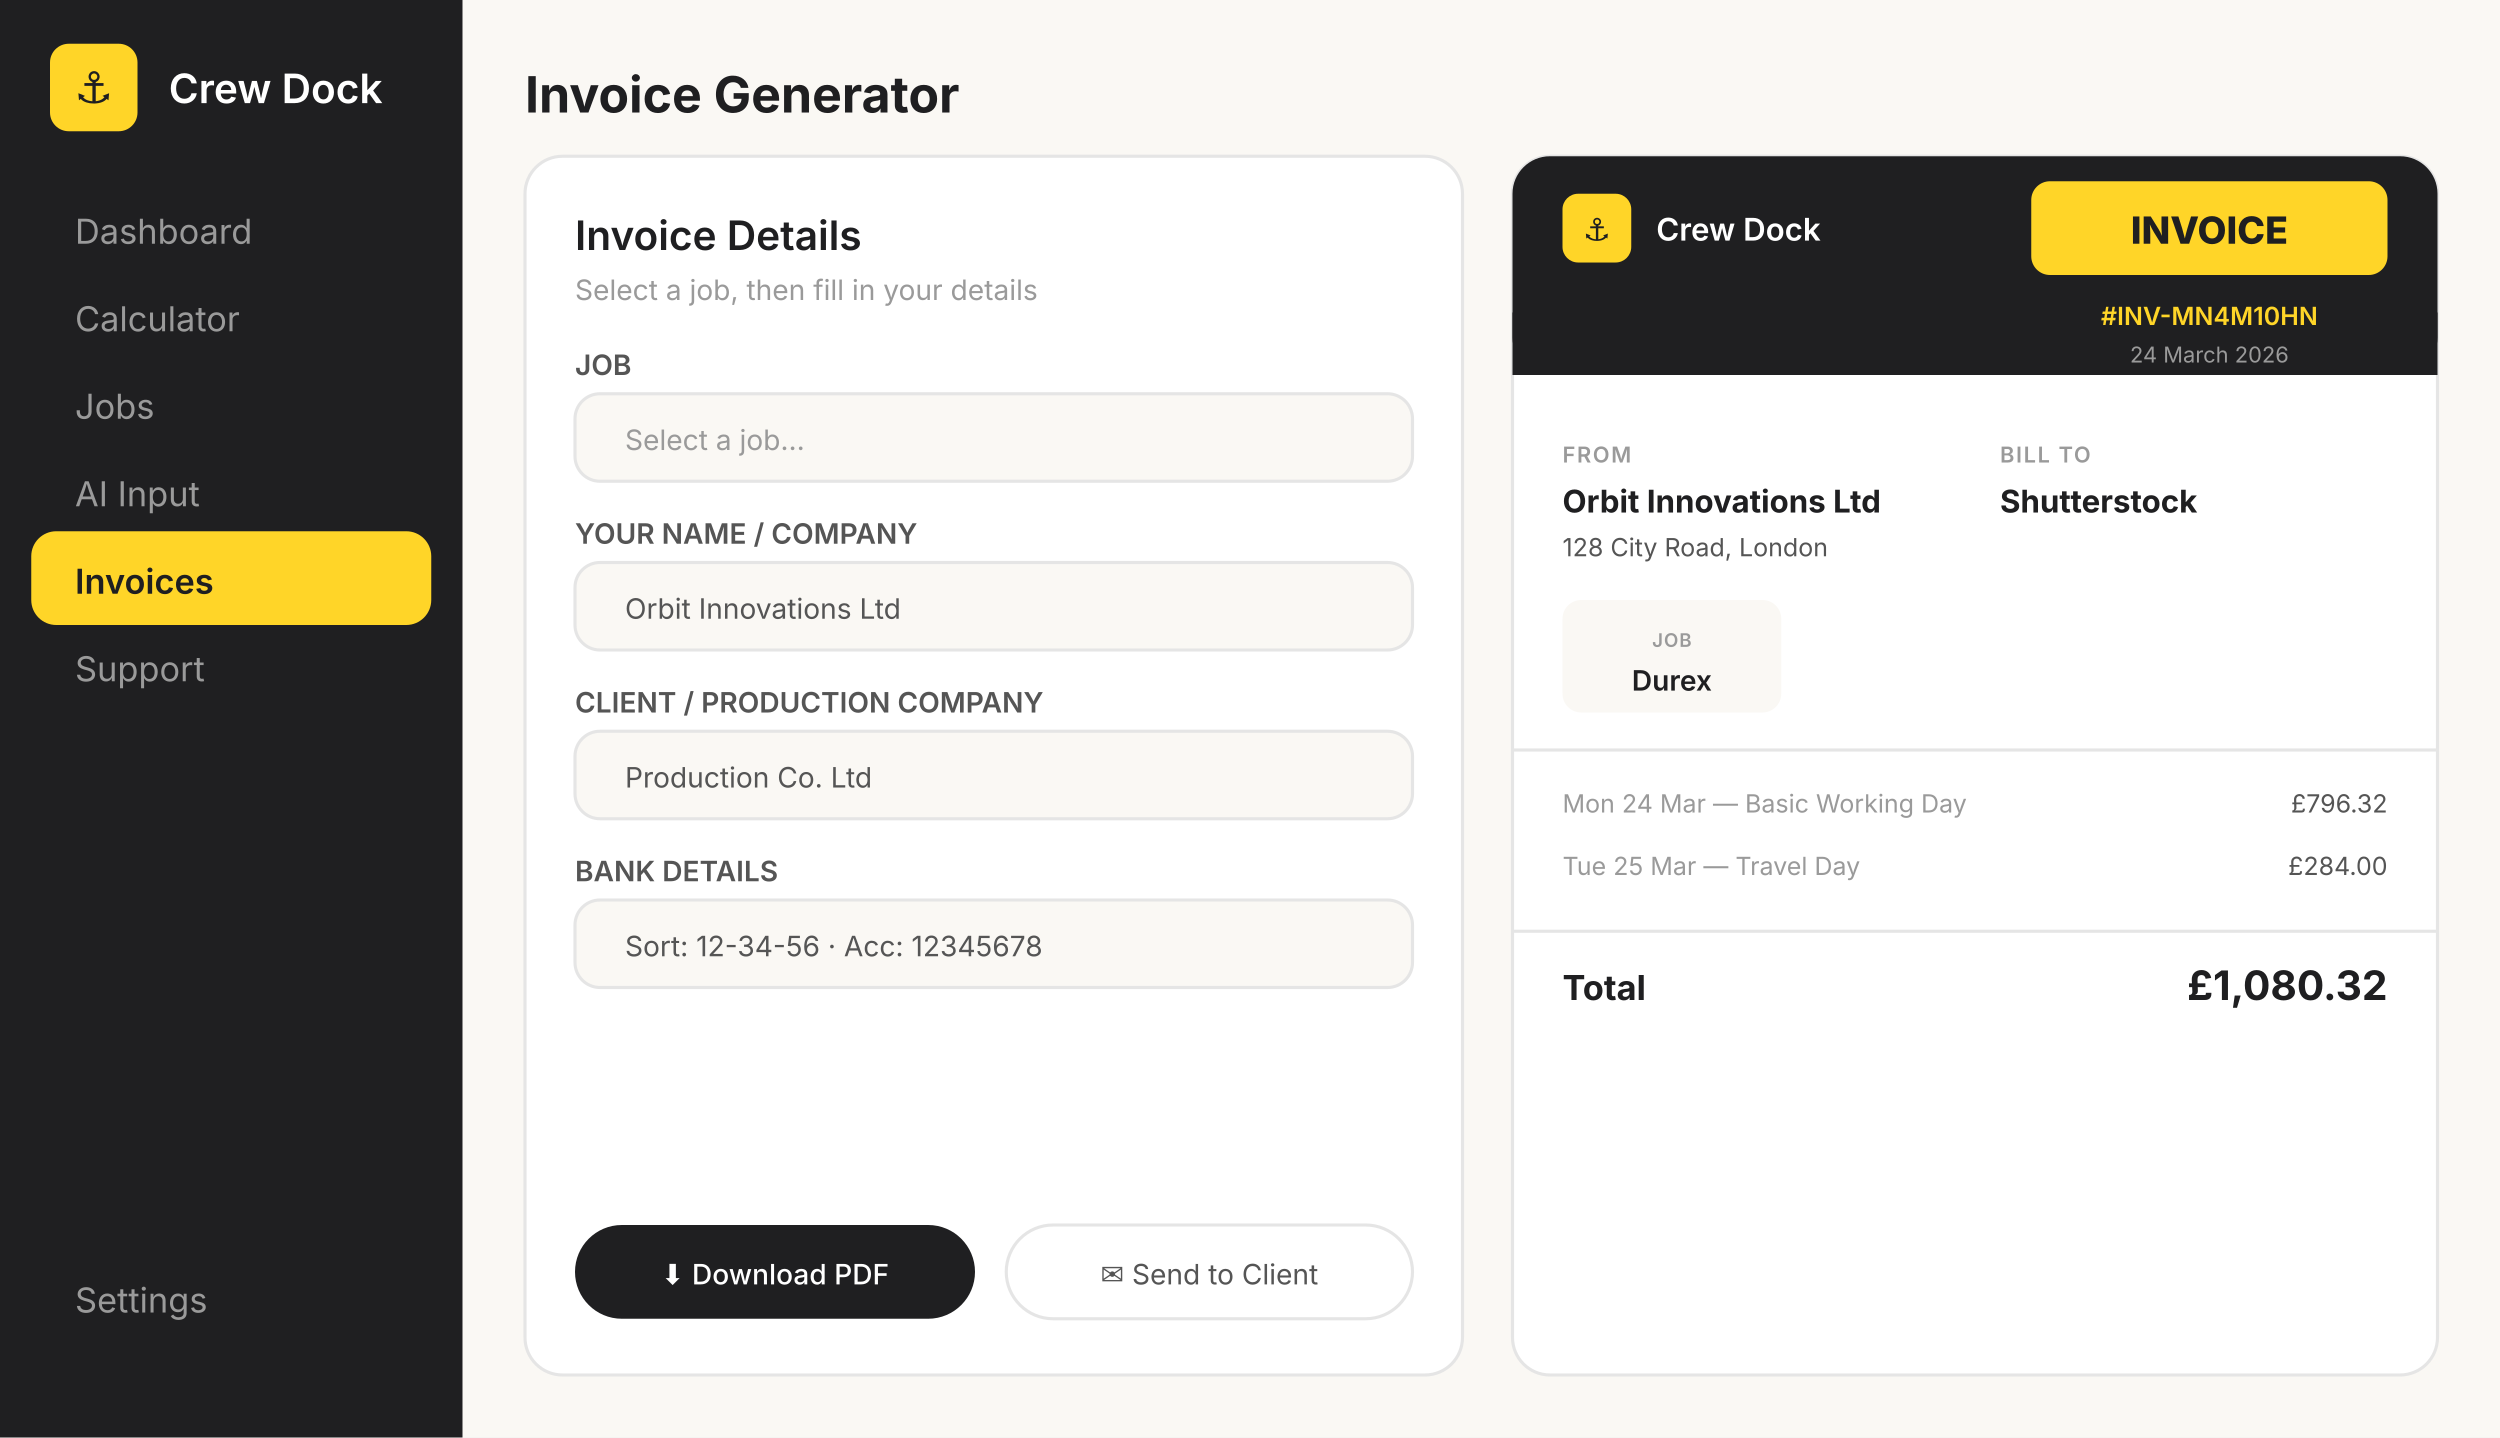
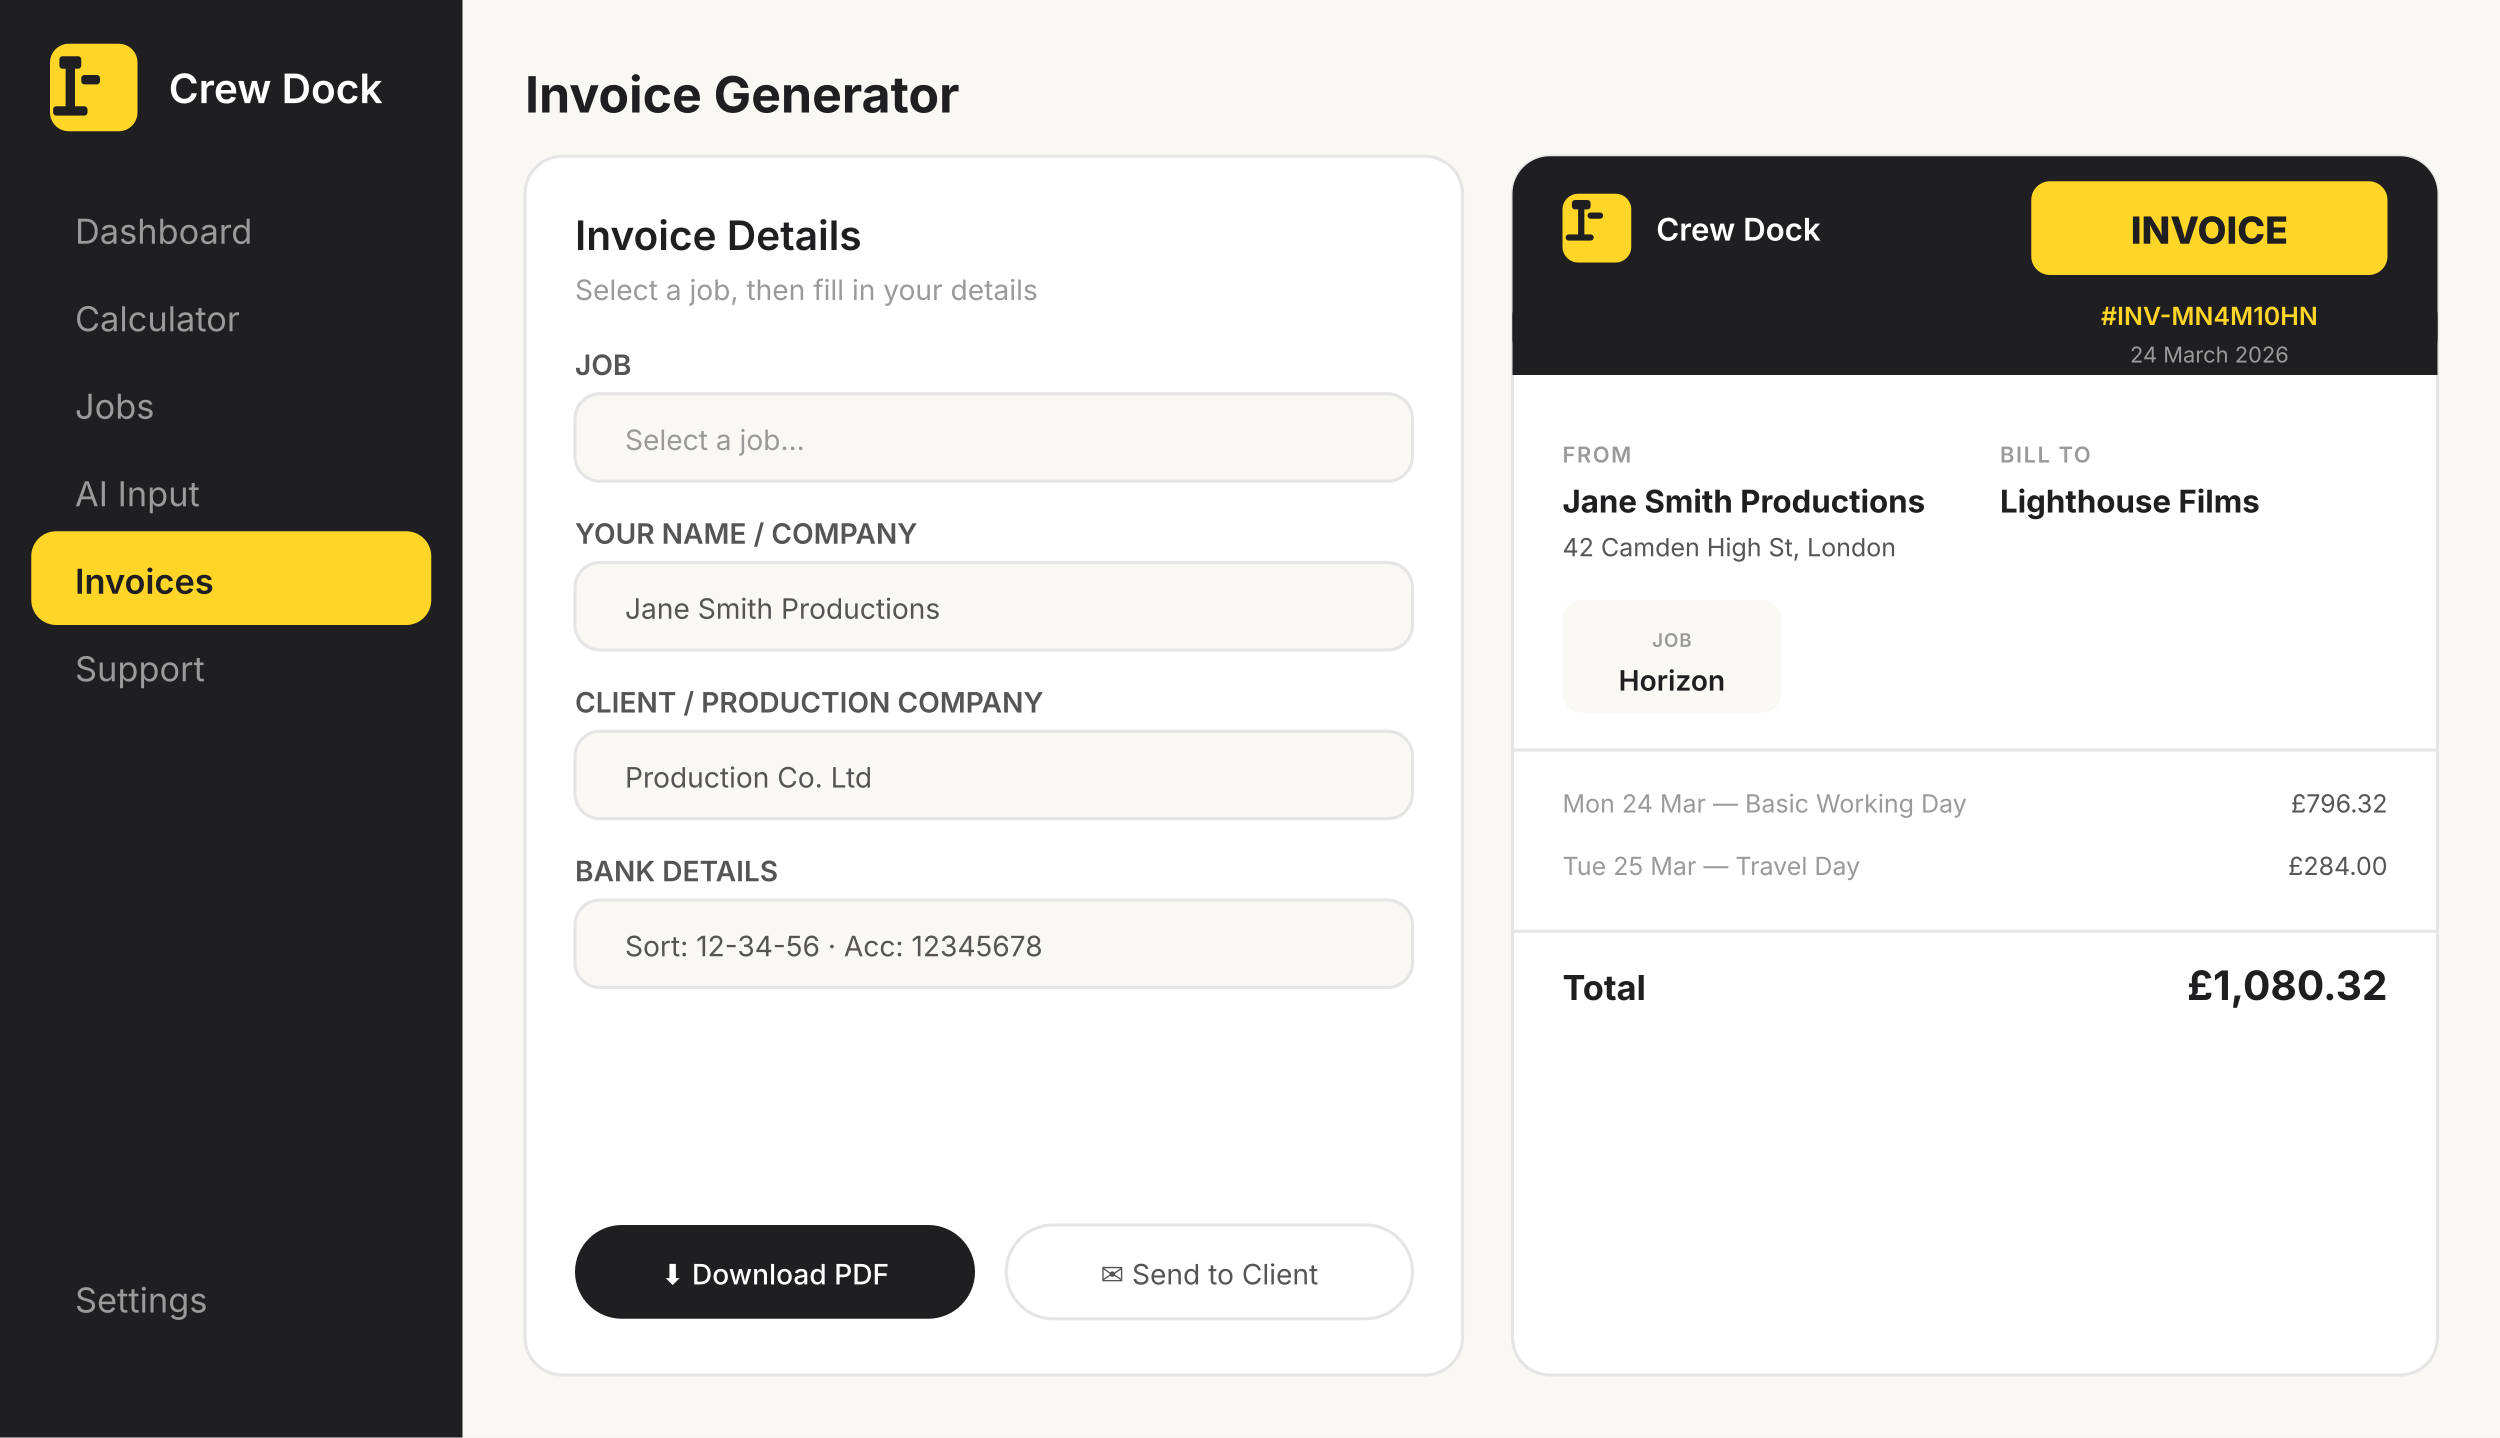
<svg xmlns="http://www.w3.org/2000/svg" viewBox="0 0 800 460" font-family="system-ui, -apple-system, sans-serif">
  <rect width="800" height="460" fill="#FAF8F4" />
  <rect width="148" height="460" fill="#1F1F21" />
  <rect x="16" y="14" width="28" height="28" rx="6" fill="#FFD528" />
-   <text x="30" y="33" text-anchor="middle" fill="#1F1F21" font-size="14">⚓</text>
+   <rect x="21" y="20" width="3" height="16" rx="1" fill="#1F1F21" />
+   <rect x="19" y="18" width="7" height="4" rx="1" fill="#1F1F21" />
+   <rect x="17" y="34" width="11" height="3" rx="1" fill="#1F1F21" />
+   <rect x="26" y="24" width="6" height="3" rx="1" fill="#1F1F21" />
  <text x="54" y="33" fill="white" font-size="13" font-weight="600">Crew Dock</text>
  <text x="24" y="78" fill="#9A9A9A" font-size="11">Dashboard</text>
  <text x="24" y="106" fill="#9A9A9A" font-size="11">Calculator</text>
  <text x="24" y="134" fill="#9A9A9A" font-size="11">Jobs</text>
  <text x="24" y="162" fill="#9A9A9A" font-size="11">AI Input</text>
  <rect x="10" y="170" width="128" height="30" rx="8" fill="#FFD528" />
  <text x="24" y="190" fill="#1F1F21" font-size="11" font-weight="600">Invoices</text>
  <text x="24" y="218" fill="#9A9A9A" font-size="11">Support</text>
  <text x="24" y="420" fill="#9A9A9A" font-size="11">Settings</text>
  <text x="168" y="36" fill="#1F1F21" font-size="16" font-weight="700">Invoice Generator</text>
  <rect x="168" y="50" width="300" height="390" rx="12" fill="white" stroke="#E5E5E5" stroke-width="1" />
  <text x="184" y="80" fill="#1F1F21" font-size="13" font-weight="600">Invoice Details</text>
  <text x="184" y="96" fill="#9A9A9A" font-size="9">Select a job, then fill in your details</text>
  <text x="184" y="120" fill="#555" font-size="9" font-weight="600">JOB</text>
  <rect x="184" y="126" width="268" height="28" rx="8" fill="#FAF8F4" stroke="#E5E5E5" stroke-width="1" />
  <text x="200" y="144" fill="#9A9A9A" font-size="9">Select a job…</text>
  <text x="184" y="174" fill="#555" font-size="9" font-weight="600">YOUR NAME / COMPANY</text>
  <rect x="184" y="180" width="268" height="28" rx="8" fill="#FAF8F4" stroke="#E5E5E5" stroke-width="1" />
-   <text x="200" y="198" fill="#555" font-size="9">Orbit Innovations Ltd</text>
+   <text x="200" y="198" fill="#555" font-size="9">Jane Smith Productions</text>
  <text x="184" y="228" fill="#555" font-size="9" font-weight="600">CLIENT / PRODUCTION COMPANY</text>
  <rect x="184" y="234" width="268" height="28" rx="8" fill="#FAF8F4" stroke="#E5E5E5" stroke-width="1" />
  <text x="200" y="252" fill="#555" font-size="9">Production Co. Ltd</text>
  <text x="184" y="282" fill="#555" font-size="9" font-weight="600">BANK DETAILS</text>
  <rect x="184" y="288" width="268" height="28" rx="8" fill="#FAF8F4" stroke="#E5E5E5" stroke-width="1" />
  <text x="200" y="306" fill="#555" font-size="9">Sort: 12-34-56 · Acc: 12345678</text>
  <rect x="184" y="392" width="128" height="30" rx="15" fill="#1F1F21" />
  <text x="248" y="411" text-anchor="middle" fill="white" font-size="9" font-weight="500">⬇ Download PDF</text>
  <rect x="322" y="392" width="130" height="30" rx="15" fill="white" stroke="#E5E5E5" stroke-width="1" />
  <text x="387" y="411" text-anchor="middle" fill="#555" font-size="9">✉ Send to Client</text>
  <rect x="484" y="50" width="296" height="390" rx="12" fill="white" stroke="#E5E5E5" stroke-width="1" />
  <rect x="484" y="50" width="296" height="70" rx="12" fill="#1F1F21" />
  <rect x="484" y="100" width="296" height="20" rx="0" fill="#1F1F21" />
  <rect x="500" y="62" width="22" height="22" rx="5" fill="#FFD528" />
-   <text x="511" y="77" text-anchor="middle" fill="#1F1F21" font-size="10">⚓</text>
+   <rect x="505" y="66" width="2" height="10" rx="1" fill="#1F1F21" />
+   <rect x="503" y="64" width="6" height="3" rx="1" fill="#1F1F21" />
+   <rect x="501" y="75" width="9" height="2" rx="1" fill="#1F1F21" />
+   <rect x="508" y="68" width="5" height="2" rx="1" fill="#1F1F21" />
  <text x="530" y="77" fill="white" font-size="10" font-weight="600">Crew Dock</text>
  <rect x="650" y="58" width="114" height="30" rx="6" fill="#FFD528" />
  <text x="707" y="78" text-anchor="middle" fill="#1F1F21" font-size="12" font-weight="800">INVOICE</text>
  <text x="707" y="104" text-anchor="middle" fill="#FFD528" font-size="8" font-weight="600">#INV-MN4M10HN</text>
  <text x="707" y="116" text-anchor="middle" fill="#9A9A9A" font-size="7">24 March 2026</text>
  <text x="500" y="148" fill="#9A9A9A" font-size="7" font-weight="600" letter-spacing="0.5">FROM</text>
-   <text x="500" y="164" fill="#1F1F21" font-size="10" font-weight="700">Orbit Innovations Ltd</text>
-   <text x="500" y="178" fill="#555" font-size="8">128 City Road, London</text>
+   <text x="500" y="164" fill="#1F1F21" font-size="10" font-weight="700">Jane Smith Productions</text>
+   <text x="500" y="178" fill="#555" font-size="8">42 Camden High St, London</text>
  <text x="640" y="148" fill="#9A9A9A" font-size="7" font-weight="600" letter-spacing="0.5">BILL TO</text>
-   <text x="640" y="164" fill="#1F1F21" font-size="10" font-weight="700">Shutterstock</text>
+   <text x="640" y="164" fill="#1F1F21" font-size="10" font-weight="700">Lighthouse Films</text>
  <rect x="500" y="192" width="70" height="36" rx="6" fill="#FAF8F4" />
  <text x="535" y="207" text-anchor="middle" fill="#9A9A9A" font-size="6" font-weight="600" letter-spacing="0.3">JOB</text>
-   <text x="535" y="221" text-anchor="middle" fill="#1F1F21" font-size="9" font-weight="600">Durex</text>
+   <text x="535" y="221" text-anchor="middle" fill="#1F1F21" font-size="9" font-weight="600">Horizon</text>
  <line x1="484" y1="240" x2="780" y2="240" stroke="#E5E5E5" stroke-width="1" />
  <text x="500" y="260" fill="#9A9A9A" font-size="8">Mon 24 Mar — Basic Working Day</text>
  <text x="764" y="260" text-anchor="end" fill="#555" font-size="8">£796.32</text>
  <text x="500" y="280" fill="#9A9A9A" font-size="8">Tue 25 Mar — Travel Day</text>
  <text x="764" y="280" text-anchor="end" fill="#555" font-size="8">£284.00</text>
  <line x1="484" y1="298" x2="780" y2="298" stroke="#E5E5E5" stroke-width="1" />
  <text x="500" y="320" fill="#1F1F21" font-size="11" font-weight="700">Total</text>
  <text x="764" y="320" text-anchor="end" fill="#1F1F21" font-size="13" font-weight="700">£1,080.32</text>
</svg>
